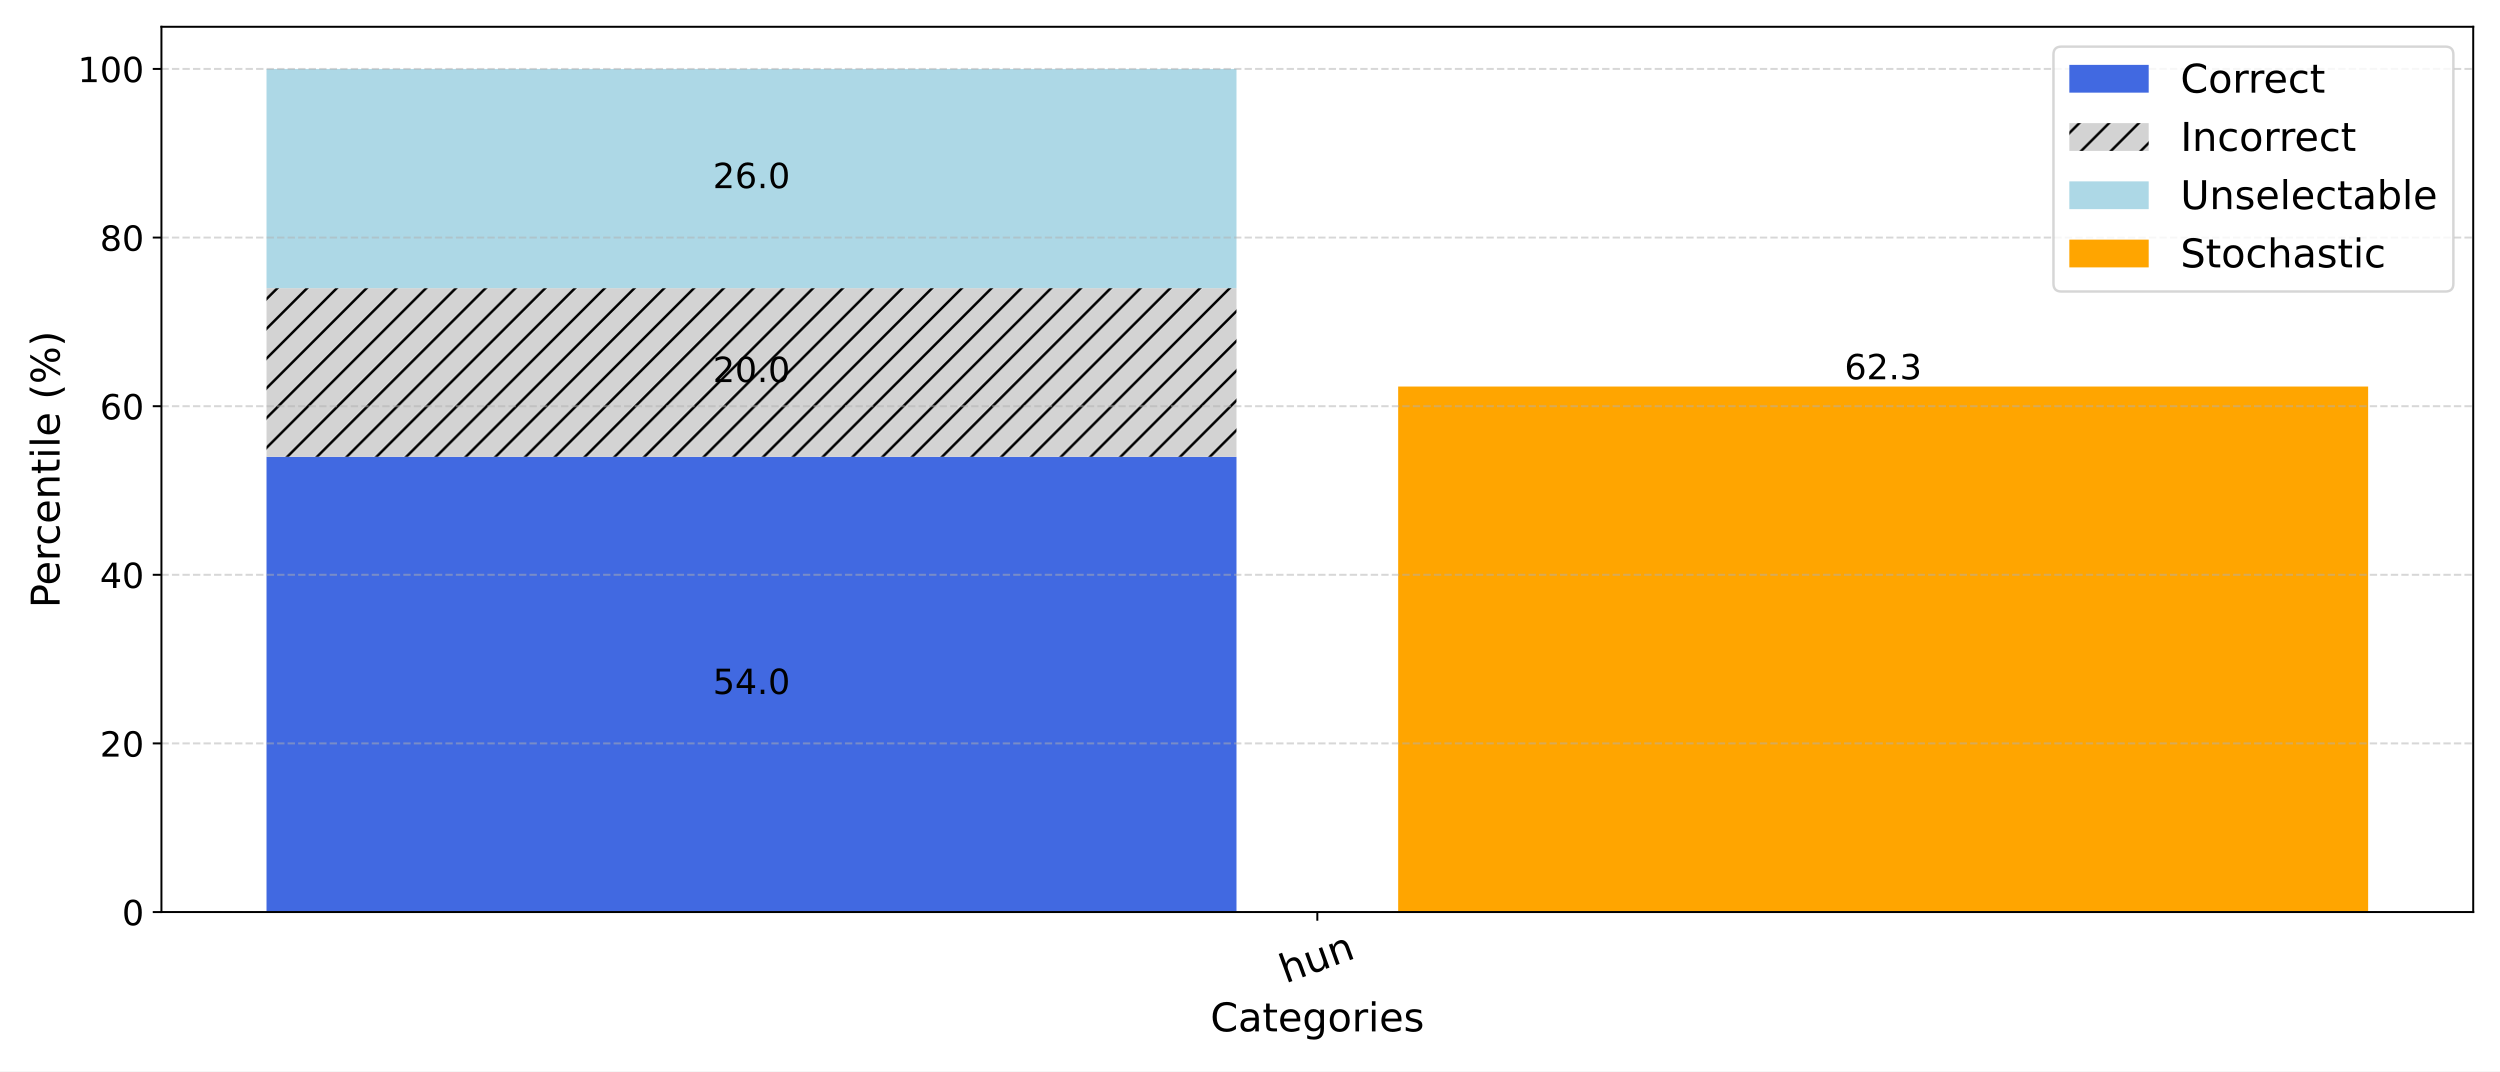
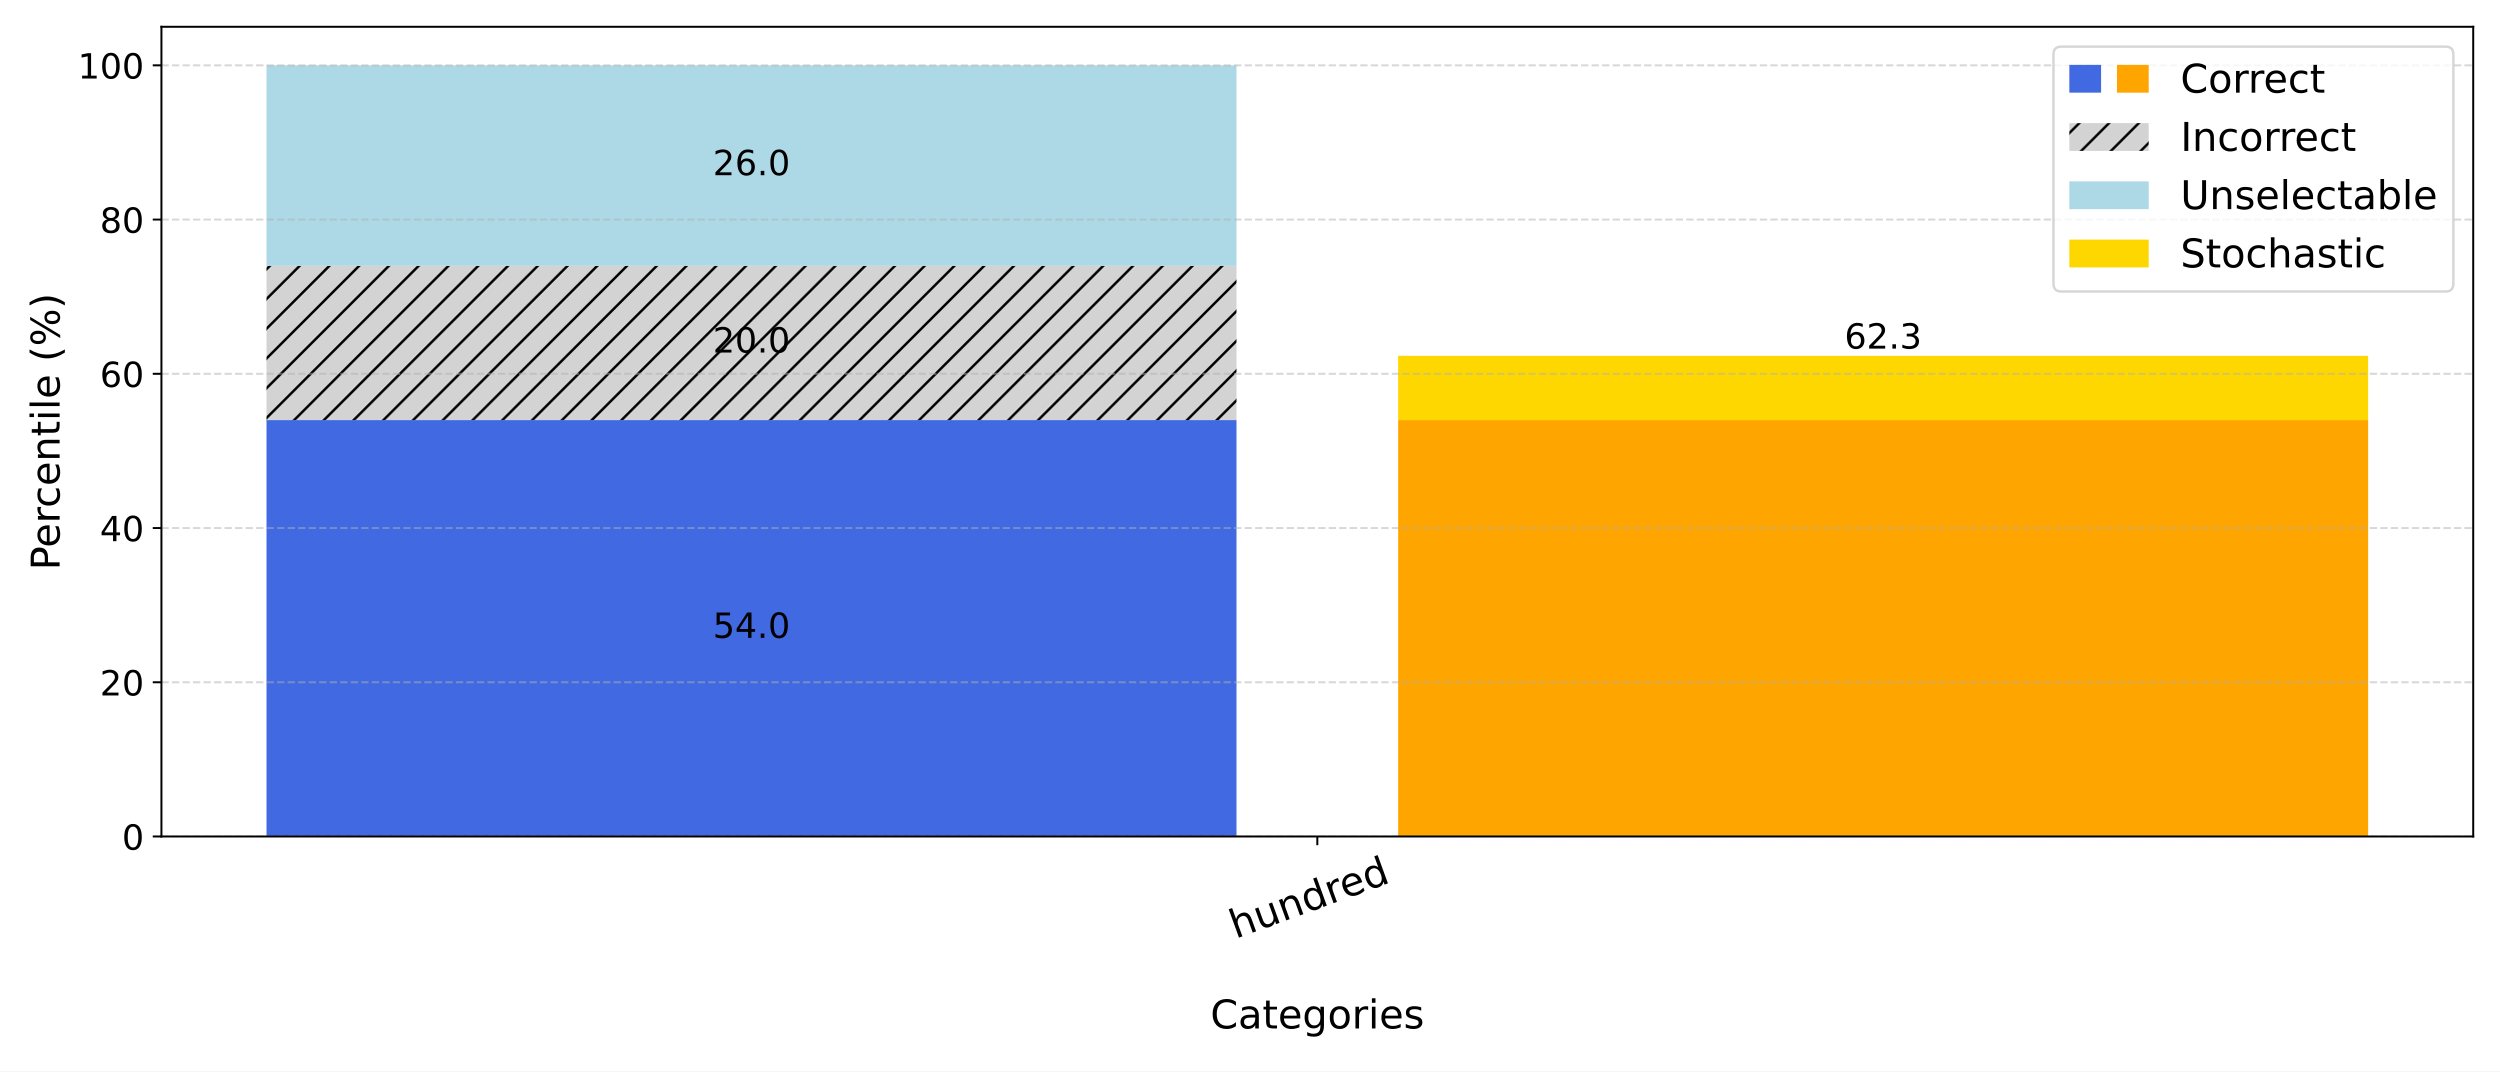
<svg xmlns="http://www.w3.org/2000/svg" xmlns:xlink="http://www.w3.org/1999/xlink" width="1008pt" height="432pt" viewBox="0 0 1008 432" version="1.1">
  <defs>
    <style type="text/css">*{stroke-linejoin: round; stroke-linecap: butt}</style>
  </defs>
  <g id="figure_1">
    <g id="patch_1">
      <path d="M 0 432  L 1008 432  L 1008 0  L 0 0  z " style="fill: #ffffff" />
    </g>
    <g id="axes_1">
      <g id="patch_2">
-         <path d="M 65.09 367.736  L 997.2 367.736  L 997.2 10.8  L 65.09 10.8  z " style="fill: #ffffff" />
+         <path d="M 65.09 337.272  L 997.2 337.272  L 997.2 10.8  L 65.09 10.8  z " style="fill: #ffffff" />
      </g>
      <g id="patch_3">
-         <path d="M 107.459 367.736  L 498.554 367.736  L 498.554 184.169  L 107.459 184.169  z " clip-path="url(#p2a2d6eebcf)" style="fill: #4169e1" />
+         <path d="M 107.459 337.272  L 498.554 337.272  L 498.554 169.372  L 107.459 169.372  z " clip-path="url(#pbe2ca9b8fd)" style="fill: #4169e1" />
      </g>
      <g id="patch_4">
-         <path d="M 107.459 184.169  L 498.554 184.169  L 498.554 116.181  L 107.459 116.181  z " clip-path="url(#p2a2d6eebcf)" style="fill: url(#h4f51dc2bf4)" />
+         <path d="M 107.459 169.372  L 498.554 169.372  L 498.554 107.187  L 107.459 107.187  z " clip-path="url(#pbe2ca9b8fd)" style="fill: url(#hd8851e1dd8)" />
      </g>
      <g id="patch_5">
-         <path d="M 107.459 116.181  L 498.554 116.181  L 498.554 27.797  L 107.459 27.797  z " clip-path="url(#p2a2d6eebcf)" style="fill: #add8e6" />
+         <path d="M 107.459 107.187  L 498.554 107.187  L 498.554 26.346  L 107.459 26.346  z " clip-path="url(#pbe2ca9b8fd)" style="fill: #add8e6" />
      </g>
      <g id="patch_6">
-         <path d="M 563.736 367.736  L 954.831 367.736  L 954.831 155.841  L 563.736 155.841  z " clip-path="url(#p2a2d6eebcf)" style="fill: #ffa500" />
+         <path d="M 563.736 337.272  L 954.831 337.272  L 954.831 169.372  L 563.736 169.372  z " clip-path="url(#pbe2ca9b8fd)" style="fill: #ffa500" />
+       </g>
+       <g id="patch_7">
+         <path d="M 563.736 169.372  L 954.831 169.372  L 954.831 143.462  L 563.736 143.462  z " clip-path="url(#pbe2ca9b8fd)" style="fill: #ffd700" />
      </g>
      <g id="matplotlib.axis_1">
        <g id="xtick_1">
          <g id="line2d_1">
            <defs>
-               <path id="m4aa8461599" d="M 0 0  L 0 3.5  " style="stroke: #000000; stroke-width: 0.8" />
+               <path id="me7414e8f51" d="M 0 0  L 0 3.5  " style="stroke: #000000; stroke-width: 0.8" />
            </defs>
            <g>
-               <use xlink:href="#m4aa8461599" x="531.145" y="367.736" style="stroke: #000000; stroke-width: 0.8" />
+               <use xlink:href="#me7414e8f51" x="531.145" y="337.272" style="stroke: #000000; stroke-width: 0.8" />
            </g>
          </g>
          <g id="text_1">
-             <text style="font-size: 16px; font-family: 'DejaVu Sans', 'Bitstream Vera Sans', 'Computer Modern Sans Serif', 'Lucida Grande', 'Verdana', 'Geneva', 'Lucid', 'Arial', 'Helvetica', 'Avant Garde', sans-serif" transform="translate(518.3623 396.5646) rotate(-20)">hun</text>
+             <text style="font-size: 16px; font-family: 'DejaVu Sans', 'Bitstream Vera Sans', 'Computer Modern Sans Serif', 'Lucida Grande', 'Verdana', 'Geneva', 'Lucid', 'Arial', 'Helvetica', 'Avant Garde', sans-serif" transform="translate(498.2066 378.5428) rotate(-20)">hundred</text>
+             <text style="font-size: 16px; font-family: 'DejaVu Sans', 'Bitstream Vera Sans', 'Computer Modern Sans Serif', 'Lucida Grande', 'Verdana', 'Geneva', 'Lucid', 'Arial', 'Helvetica', 'Avant Garde', sans-serif" transform="translate(535.7189 383.9557) rotate(-20)" />
          </g>
        </g>
        <g id="text_2">
-           <text style="font-size: 16px; font-family: 'DejaVu Sans', 'Bitstream Vera Sans', 'Computer Modern Sans Serif', 'Lucida Grande', 'Verdana', 'Geneva', 'Lucid', 'Arial', 'Helvetica', 'Avant Garde', sans-serif; text-anchor: middle" x="531.145" y="415.849" transform="rotate(-0 531.145 415.8489)">Categories</text>
+           <text style="font-size: 16px; font-family: 'DejaVu Sans', 'Bitstream Vera Sans', 'Computer Modern Sans Serif', 'Lucida Grande', 'Verdana', 'Geneva', 'Lucid', 'Arial', 'Helvetica', 'Avant Garde', sans-serif; text-anchor: middle" x="531.145" y="414.663" transform="rotate(-0 531.145 414.6631)">Categories</text>
        </g>
      </g>
      <g id="matplotlib.axis_2">
        <g id="ytick_1">
          <g id="line2d_2">
-             <path d="M 65.09 367.736  L 997.2 367.736  " clip-path="url(#p2a2d6eebcf)" style="fill: none; stroke-dasharray: 2.96,1.28; stroke-dashoffset: 0; stroke: #b0b0b0; stroke-opacity: 0.5; stroke-width: 0.8" />
+             <path d="M 65.09 337.272  L 997.2 337.272  " clip-path="url(#pbe2ca9b8fd)" style="fill: none; stroke-dasharray: 2.96,1.28; stroke-dashoffset: 0; stroke: #b0b0b0; stroke-opacity: 0.5; stroke-width: 0.8" />
          </g>
          <g id="line2d_3">
            <defs>
-               <path id="m33bd12c254" d="M 0 0  L -3.5 0  " style="stroke: #000000; stroke-width: 0.8" />
+               <path id="m52c917b0f4" d="M 0 0  L -3.5 0  " style="stroke: #000000; stroke-width: 0.8" />
            </defs>
            <g>
-               <use xlink:href="#m33bd12c254" x="65.09" y="367.736" style="stroke: #000000; stroke-width: 0.8" />
+               <use xlink:href="#m52c917b0f4" x="65.09" y="337.272" style="stroke: #000000; stroke-width: 0.8" />
            </g>
          </g>
          <g id="text_3">
-             <text style="font-size: 14px; font-family: 'DejaVu Sans', 'Bitstream Vera Sans', 'Computer Modern Sans Serif', 'Lucida Grande', 'Verdana', 'Geneva', 'Lucid', 'Arial', 'Helvetica', 'Avant Garde', sans-serif; text-anchor: end" x="58.09" y="373.055" transform="rotate(-0 58.09 373.0549)">0</text>
+             <text style="font-size: 14px; font-family: 'DejaVu Sans', 'Bitstream Vera Sans', 'Computer Modern Sans Serif', 'Lucida Grande', 'Verdana', 'Geneva', 'Lucid', 'Arial', 'Helvetica', 'Avant Garde', sans-serif; text-anchor: end" x="58.09" y="342.591" transform="rotate(-0 58.09 342.5913)">0</text>
          </g>
        </g>
        <g id="ytick_2">
          <g id="line2d_4">
-             <path d="M 65.09 299.748  L 997.2 299.748  " clip-path="url(#p2a2d6eebcf)" style="fill: none; stroke-dasharray: 2.96,1.28; stroke-dashoffset: 0; stroke: #b0b0b0; stroke-opacity: 0.5; stroke-width: 0.8" />
+             <path d="M 65.09 275.087  L 997.2 275.087  " clip-path="url(#pbe2ca9b8fd)" style="fill: none; stroke-dasharray: 2.96,1.28; stroke-dashoffset: 0; stroke: #b0b0b0; stroke-opacity: 0.5; stroke-width: 0.8" />
          </g>
          <g id="line2d_5">
            <g>
-               <use xlink:href="#m33bd12c254" x="65.09" y="299.748" style="stroke: #000000; stroke-width: 0.8" />
+               <use xlink:href="#m52c917b0f4" x="65.09" y="275.087" style="stroke: #000000; stroke-width: 0.8" />
            </g>
          </g>
          <g id="text_4">
-             <text style="font-size: 14px; font-family: 'DejaVu Sans', 'Bitstream Vera Sans', 'Computer Modern Sans Serif', 'Lucida Grande', 'Verdana', 'Geneva', 'Lucid', 'Arial', 'Helvetica', 'Avant Garde', sans-serif; text-anchor: end" x="58.09" y="305.067" transform="rotate(-0 58.09 305.0671)">20</text>
+             <text style="font-size: 14px; font-family: 'DejaVu Sans', 'Bitstream Vera Sans', 'Computer Modern Sans Serif', 'Lucida Grande', 'Verdana', 'Geneva', 'Lucid', 'Arial', 'Helvetica', 'Avant Garde', sans-serif; text-anchor: end" x="58.09" y="280.406" transform="rotate(-0 58.09 280.4061)">20</text>
          </g>
        </g>
        <g id="ytick_3">
          <g id="line2d_6">
-             <path d="M 65.09 231.76  L 997.2 231.76  " clip-path="url(#p2a2d6eebcf)" style="fill: none; stroke-dasharray: 2.96,1.28; stroke-dashoffset: 0; stroke: #b0b0b0; stroke-opacity: 0.5; stroke-width: 0.8" />
+             <path d="M 65.09 212.902  L 997.2 212.902  " clip-path="url(#pbe2ca9b8fd)" style="fill: none; stroke-dasharray: 2.96,1.28; stroke-dashoffset: 0; stroke: #b0b0b0; stroke-opacity: 0.5; stroke-width: 0.8" />
          </g>
          <g id="line2d_7">
            <g>
-               <use xlink:href="#m33bd12c254" x="65.09" y="231.76" style="stroke: #000000; stroke-width: 0.8" />
+               <use xlink:href="#m52c917b0f4" x="65.09" y="212.902" style="stroke: #000000; stroke-width: 0.8" />
            </g>
          </g>
          <g id="text_5">
-             <text style="font-size: 14px; font-family: 'DejaVu Sans', 'Bitstream Vera Sans', 'Computer Modern Sans Serif', 'Lucida Grande', 'Verdana', 'Geneva', 'Lucid', 'Arial', 'Helvetica', 'Avant Garde', sans-serif; text-anchor: end" x="58.09" y="237.079" transform="rotate(-0 58.09 237.0793)">40</text>
+             <text style="font-size: 14px; font-family: 'DejaVu Sans', 'Bitstream Vera Sans', 'Computer Modern Sans Serif', 'Lucida Grande', 'Verdana', 'Geneva', 'Lucid', 'Arial', 'Helvetica', 'Avant Garde', sans-serif; text-anchor: end" x="58.09" y="218.221" transform="rotate(-0 58.09 218.2209)">40</text>
          </g>
        </g>
        <g id="ytick_4">
          <g id="line2d_8">
-             <path d="M 65.09 163.773  L 997.2 163.773  " clip-path="url(#p2a2d6eebcf)" style="fill: none; stroke-dasharray: 2.96,1.28; stroke-dashoffset: 0; stroke: #b0b0b0; stroke-opacity: 0.5; stroke-width: 0.8" />
+             <path d="M 65.09 150.717  L 997.2 150.717  " clip-path="url(#pbe2ca9b8fd)" style="fill: none; stroke-dasharray: 2.96,1.28; stroke-dashoffset: 0; stroke: #b0b0b0; stroke-opacity: 0.5; stroke-width: 0.8" />
          </g>
          <g id="line2d_9">
            <g>
-               <use xlink:href="#m33bd12c254" x="65.09" y="163.773" style="stroke: #000000; stroke-width: 0.8" />
+               <use xlink:href="#m52c917b0f4" x="65.09" y="150.717" style="stroke: #000000; stroke-width: 0.8" />
            </g>
          </g>
          <g id="text_6">
-             <text style="font-size: 14px; font-family: 'DejaVu Sans', 'Bitstream Vera Sans', 'Computer Modern Sans Serif', 'Lucida Grande', 'Verdana', 'Geneva', 'Lucid', 'Arial', 'Helvetica', 'Avant Garde', sans-serif; text-anchor: end" x="58.09" y="169.091" transform="rotate(-0 58.09 169.0915)">60</text>
+             <text style="font-size: 14px; font-family: 'DejaVu Sans', 'Bitstream Vera Sans', 'Computer Modern Sans Serif', 'Lucida Grande', 'Verdana', 'Geneva', 'Lucid', 'Arial', 'Helvetica', 'Avant Garde', sans-serif; text-anchor: end" x="58.09" y="156.036" transform="rotate(-0 58.09 156.0356)">60</text>
          </g>
        </g>
        <g id="ytick_5">
          <g id="line2d_10">
-             <path d="M 65.09 95.785  L 997.2 95.785  " clip-path="url(#p2a2d6eebcf)" style="fill: none; stroke-dasharray: 2.96,1.28; stroke-dashoffset: 0; stroke: #b0b0b0; stroke-opacity: 0.5; stroke-width: 0.8" />
+             <path d="M 65.09 88.532  L 997.2 88.532  " clip-path="url(#pbe2ca9b8fd)" style="fill: none; stroke-dasharray: 2.96,1.28; stroke-dashoffset: 0; stroke: #b0b0b0; stroke-opacity: 0.5; stroke-width: 0.8" />
          </g>
          <g id="line2d_11">
            <g>
-               <use xlink:href="#m33bd12c254" x="65.09" y="95.785" style="stroke: #000000; stroke-width: 0.8" />
+               <use xlink:href="#m52c917b0f4" x="65.09" y="88.532" style="stroke: #000000; stroke-width: 0.8" />
            </g>
          </g>
          <g id="text_7">
-             <text style="font-size: 14px; font-family: 'DejaVu Sans', 'Bitstream Vera Sans', 'Computer Modern Sans Serif', 'Lucida Grande', 'Verdana', 'Geneva', 'Lucid', 'Arial', 'Helvetica', 'Avant Garde', sans-serif; text-anchor: end" x="58.09" y="101.104" transform="rotate(-0 58.09 101.1037)">80</text>
+             <text style="font-size: 14px; font-family: 'DejaVu Sans', 'Bitstream Vera Sans', 'Computer Modern Sans Serif', 'Lucida Grande', 'Verdana', 'Geneva', 'Lucid', 'Arial', 'Helvetica', 'Avant Garde', sans-serif; text-anchor: end" x="58.09" y="93.85" transform="rotate(-0 58.09 93.85042)">80</text>
          </g>
        </g>
        <g id="ytick_6">
          <g id="line2d_12">
-             <path d="M 65.09 27.797  L 997.2 27.797  " clip-path="url(#p2a2d6eebcf)" style="fill: none; stroke-dasharray: 2.96,1.28; stroke-dashoffset: 0; stroke: #b0b0b0; stroke-opacity: 0.5; stroke-width: 0.8" />
+             <path d="M 65.09 26.346  L 997.2 26.346  " clip-path="url(#pbe2ca9b8fd)" style="fill: none; stroke-dasharray: 2.96,1.28; stroke-dashoffset: 0; stroke: #b0b0b0; stroke-opacity: 0.5; stroke-width: 0.8" />
          </g>
          <g id="line2d_13">
            <g>
-               <use xlink:href="#m33bd12c254" x="65.09" y="27.797" style="stroke: #000000; stroke-width: 0.8" />
+               <use xlink:href="#m52c917b0f4" x="65.09" y="26.346" style="stroke: #000000; stroke-width: 0.8" />
            </g>
          </g>
          <g id="text_8">
-             <text style="font-size: 14px; font-family: 'DejaVu Sans', 'Bitstream Vera Sans', 'Computer Modern Sans Serif', 'Lucida Grande', 'Verdana', 'Geneva', 'Lucid', 'Arial', 'Helvetica', 'Avant Garde', sans-serif; text-anchor: end" x="58.09" y="33.116" transform="rotate(-0 58.09 33.11586)">100</text>
+             <text style="font-size: 14px; font-family: 'DejaVu Sans', 'Bitstream Vera Sans', 'Computer Modern Sans Serif', 'Lucida Grande', 'Verdana', 'Geneva', 'Lucid', 'Arial', 'Helvetica', 'Avant Garde', sans-serif; text-anchor: end" x="58.09" y="31.665" transform="rotate(-0 58.09 31.66521)">100</text>
          </g>
        </g>
        <g id="text_9">
-           <text style="font-size: 16px; font-family: 'DejaVu Sans', 'Bitstream Vera Sans', 'Computer Modern Sans Serif', 'Lucida Grande', 'Verdana', 'Geneva', 'Lucid', 'Arial', 'Helvetica', 'Avant Garde', sans-serif; text-anchor: middle" x="24.04" y="189.268" transform="rotate(-90 24.04 189.268)">Percentile (%)</text>
-         </g>
-       </g>
-       <g id="patch_7">
-         <path d="M 65.09 367.736  L 65.09 10.8  " style="fill: none; stroke: #000000; stroke-width: 0.8; stroke-linejoin: miter; stroke-linecap: square" />
+           <text style="font-size: 16px; font-family: 'DejaVu Sans', 'Bitstream Vera Sans', 'Computer Modern Sans Serif', 'Lucida Grande', 'Verdana', 'Geneva', 'Lucid', 'Arial', 'Helvetica', 'Avant Garde', sans-serif; text-anchor: middle" x="24.04" y="174.036" transform="rotate(-90 24.04 174.0362)">Percentile (%)</text>
+         </g>
      </g>
      <g id="patch_8">
-         <path d="M 997.2 367.736  L 997.2 10.8  " style="fill: none; stroke: #000000; stroke-width: 0.8; stroke-linejoin: miter; stroke-linecap: square" />
+         <path d="M 65.09 337.272  L 65.09 10.8  " style="fill: none; stroke: #000000; stroke-width: 0.8; stroke-linejoin: miter; stroke-linecap: square" />
      </g>
      <g id="patch_9">
-         <path d="M 65.09 367.736  L 997.2 367.736  " style="fill: none; stroke: #000000; stroke-width: 0.8; stroke-linejoin: miter; stroke-linecap: square" />
+         <path d="M 997.2 337.272  L 997.2 10.8  " style="fill: none; stroke: #000000; stroke-width: 0.8; stroke-linejoin: miter; stroke-linecap: square" />
      </g>
      <g id="patch_10">
+         <path d="M 65.09 337.272  L 997.2 337.272  " style="fill: none; stroke: #000000; stroke-width: 0.8; stroke-linejoin: miter; stroke-linecap: square" />
+       </g>
+       <g id="patch_11">
        <path d="M 65.09 10.8  L 997.2 10.8  " style="fill: none; stroke: #000000; stroke-width: 0.8; stroke-linejoin: miter; stroke-linecap: square" />
      </g>
      <g id="text_10">
-         <text style="font-size: 14px; font-family: 'DejaVu Sans', 'Bitstream Vera Sans', 'Computer Modern Sans Serif', 'Lucida Grande', 'Verdana', 'Geneva', 'Lucid', 'Arial', 'Helvetica', 'Avant Garde', sans-serif; text-anchor: middle" x="303.006" y="279.816" transform="rotate(-0 303.0062 279.8156)">54.0</text>
+         <text style="font-size: 14px; font-family: 'DejaVu Sans', 'Bitstream Vera Sans', 'Computer Modern Sans Serif', 'Lucida Grande', 'Verdana', 'Geneva', 'Lucid', 'Arial', 'Helvetica', 'Avant Garde', sans-serif; text-anchor: middle" x="303.006" y="257.185" transform="rotate(-0 303.0062 257.1855)">54.0</text>
      </g>
      <g id="text_11">
-         <text style="font-size: 14px; font-family: 'DejaVu Sans', 'Bitstream Vera Sans', 'Computer Modern Sans Serif', 'Lucida Grande', 'Verdana', 'Geneva', 'Lucid', 'Arial', 'Helvetica', 'Avant Garde', sans-serif; text-anchor: middle" x="303.006" y="154.038" transform="rotate(-0 303.0062 154.0381)">20.0</text>
+         <text style="font-size: 14px; font-family: 'DejaVu Sans', 'Bitstream Vera Sans', 'Computer Modern Sans Serif', 'Lucida Grande', 'Verdana', 'Geneva', 'Lucid', 'Arial', 'Helvetica', 'Avant Garde', sans-serif; text-anchor: middle" x="303.006" y="142.143" transform="rotate(-0 303.0062 142.1428)">20.0</text>
      </g>
      <g id="text_12">
-         <text style="font-size: 14px; font-family: 'DejaVu Sans', 'Bitstream Vera Sans', 'Computer Modern Sans Serif', 'Lucida Grande', 'Verdana', 'Geneva', 'Lucid', 'Arial', 'Helvetica', 'Avant Garde', sans-serif; text-anchor: middle" x="303.006" y="75.852" transform="rotate(-0 303.0062 75.85215)">26.0</text>
+         <text style="font-size: 14px; font-family: 'DejaVu Sans', 'Bitstream Vera Sans', 'Computer Modern Sans Serif', 'Lucida Grande', 'Verdana', 'Geneva', 'Lucid', 'Arial', 'Helvetica', 'Avant Garde', sans-serif; text-anchor: middle" x="303.006" y="70.63" transform="rotate(-0 303.0062 70.62982)">26.0</text>
      </g>
      <g id="text_13">
-         <text style="font-size: 14px; font-family: 'DejaVu Sans', 'Bitstream Vera Sans', 'Computer Modern Sans Serif', 'Lucida Grande', 'Verdana', 'Geneva', 'Lucid', 'Arial', 'Helvetica', 'Avant Garde', sans-serif; text-anchor: middle" x="759.284" y="152.929" transform="rotate(-0 759.2838 152.9291)">62.3</text>
+         <text style="font-size: 14px; font-family: 'DejaVu Sans', 'Bitstream Vera Sans', 'Computer Modern Sans Serif', 'Lucida Grande', 'Verdana', 'Geneva', 'Lucid', 'Arial', 'Helvetica', 'Avant Garde', sans-serif; text-anchor: middle" x="759.284" y="140.55" transform="rotate(-0 759.2838 140.5502)">62.3</text>
      </g>
      <g id="legend_1">
-         <g id="patch_11">
+         <g id="patch_12">
          <path d="M 831.158 117.54  L 986 117.54  Q 989.2 117.54 989.2 114.34  L 989.2 22  Q 989.2 18.8 986 18.8  L 831.158 18.8  Q 827.957 18.8 827.957 22  L 827.957 114.34  Q 827.957 117.54 831.158 117.54  z " style="fill: #ffffff; opacity: 0.8; stroke: #cccccc; stroke-linejoin: miter" />
        </g>
-         <g id="patch_12">
-           <path d="M 834.357 37.358  L 866.357 37.358  L 866.357 26.157  L 834.357 26.157  z " style="fill: #4169e1" />
+         <g id="patch_13">
+           <path d="M 834.357 37.358  L 847.158 37.358  L 847.158 26.157  L 834.357 26.157  z " style="fill: #4169e1" />
+         </g>
+         <g id="patch_14">
+           <path d="M 853.558 37.358  L 866.357 37.358  L 866.357 26.157  L 853.558 26.157  z " style="fill: #ffa500" />
        </g>
        <g id="text_14">
          <text style="font-size: 16px; font-family: 'DejaVu Sans', 'Bitstream Vera Sans', 'Computer Modern Sans Serif', 'Lucida Grande', 'Verdana', 'Geneva', 'Lucid', 'Arial', 'Helvetica', 'Avant Garde', sans-serif; text-anchor: start" x="879.158" y="37.358" transform="rotate(-0 879.1575 37.3575)">Correct</text>
        </g>
-         <g id="patch_13">
-           <path d="M 834.357 60.843  L 866.357 60.843  L 866.357 49.642  L 834.357 49.642  z " style="fill: url(#h4f51dc2bf4)" />
+         <g id="patch_15">
+           <path d="M 834.357 60.843  L 866.357 60.843  L 866.357 49.642  L 834.357 49.642  z " style="fill: url(#hd8851e1dd8)" />
        </g>
        <g id="text_15">
          <text style="font-size: 16px; font-family: 'DejaVu Sans', 'Bitstream Vera Sans', 'Computer Modern Sans Serif', 'Lucida Grande', 'Verdana', 'Geneva', 'Lucid', 'Arial', 'Helvetica', 'Avant Garde', sans-serif; text-anchor: start" x="879.158" y="60.843" transform="rotate(-0 879.1575 60.8425)">Incorrect</text>
        </g>
-         <g id="patch_14">
+         <g id="patch_16">
          <path d="M 834.357 84.328  L 866.357 84.328  L 866.357 73.127  L 834.357 73.127  z " style="fill: #add8e6" />
        </g>
        <g id="text_16">
          <text style="font-size: 16px; font-family: 'DejaVu Sans', 'Bitstream Vera Sans', 'Computer Modern Sans Serif', 'Lucida Grande', 'Verdana', 'Geneva', 'Lucid', 'Arial', 'Helvetica', 'Avant Garde', sans-serif; text-anchor: start" x="879.158" y="84.328" transform="rotate(-0 879.1575 84.3275)">Unselectable</text>
        </g>
-         <g id="patch_15">
-           <path d="M 834.357 107.812  L 866.357 107.812  L 866.357 96.612  L 834.357 96.612  z " style="fill: #ffa500" />
+         <g id="patch_17">
+           <path d="M 834.357 107.812  L 866.357 107.812  L 866.357 96.612  L 834.357 96.612  z " style="fill: #ffd700" />
        </g>
        <g id="text_17">
          <text style="font-size: 16px; font-family: 'DejaVu Sans', 'Bitstream Vera Sans', 'Computer Modern Sans Serif', 'Lucida Grande', 'Verdana', 'Geneva', 'Lucid', 'Arial', 'Helvetica', 'Avant Garde', sans-serif; text-anchor: start" x="879.158" y="107.812" transform="rotate(-0 879.1575 107.8125)">Stochastic</text>
        </g>
      </g>
    </g>
  </g>
  <defs>
-     <clipPath id="p2a2d6eebcf">
-       <rect x="65.09" y="10.8" width="932.11" height="356.936" />
+     <clipPath id="pbe2ca9b8fd">
+       <rect x="65.09" y="10.8" width="932.11" height="326.472" />
    </clipPath>
  </defs>
  <defs>
-     <pattern id="h4f51dc2bf4" patternUnits="userSpaceOnUse" x="0" y="0" width="72" height="72">
+     <pattern id="hd8851e1dd8" patternUnits="userSpaceOnUse" x="0" y="0" width="72" height="72">
      <rect x="0" y="0" width="73" height="73" fill="#d3d3d3" />
      <path d="M -36 36  L 36 -36  M -30 42  L 42 -30  M -24 48  L 48 -24  M -18 54  L 54 -18  M -12 60  L 60 -12  M -6 66  L 66 -6  M 0 72  L 72 0  M 6 78  L 78 6  M 12 84  L 84 12  M 18 90  L 90 18  M 24 96  L 96 24  M 30 102  L 102 30  M 36 108  L 108 36  " style="fill: #000000; stroke: #000000; stroke-width: 1.0; stroke-linecap: butt; stroke-linejoin: miter" />
    </pattern>
  </defs>
</svg>
